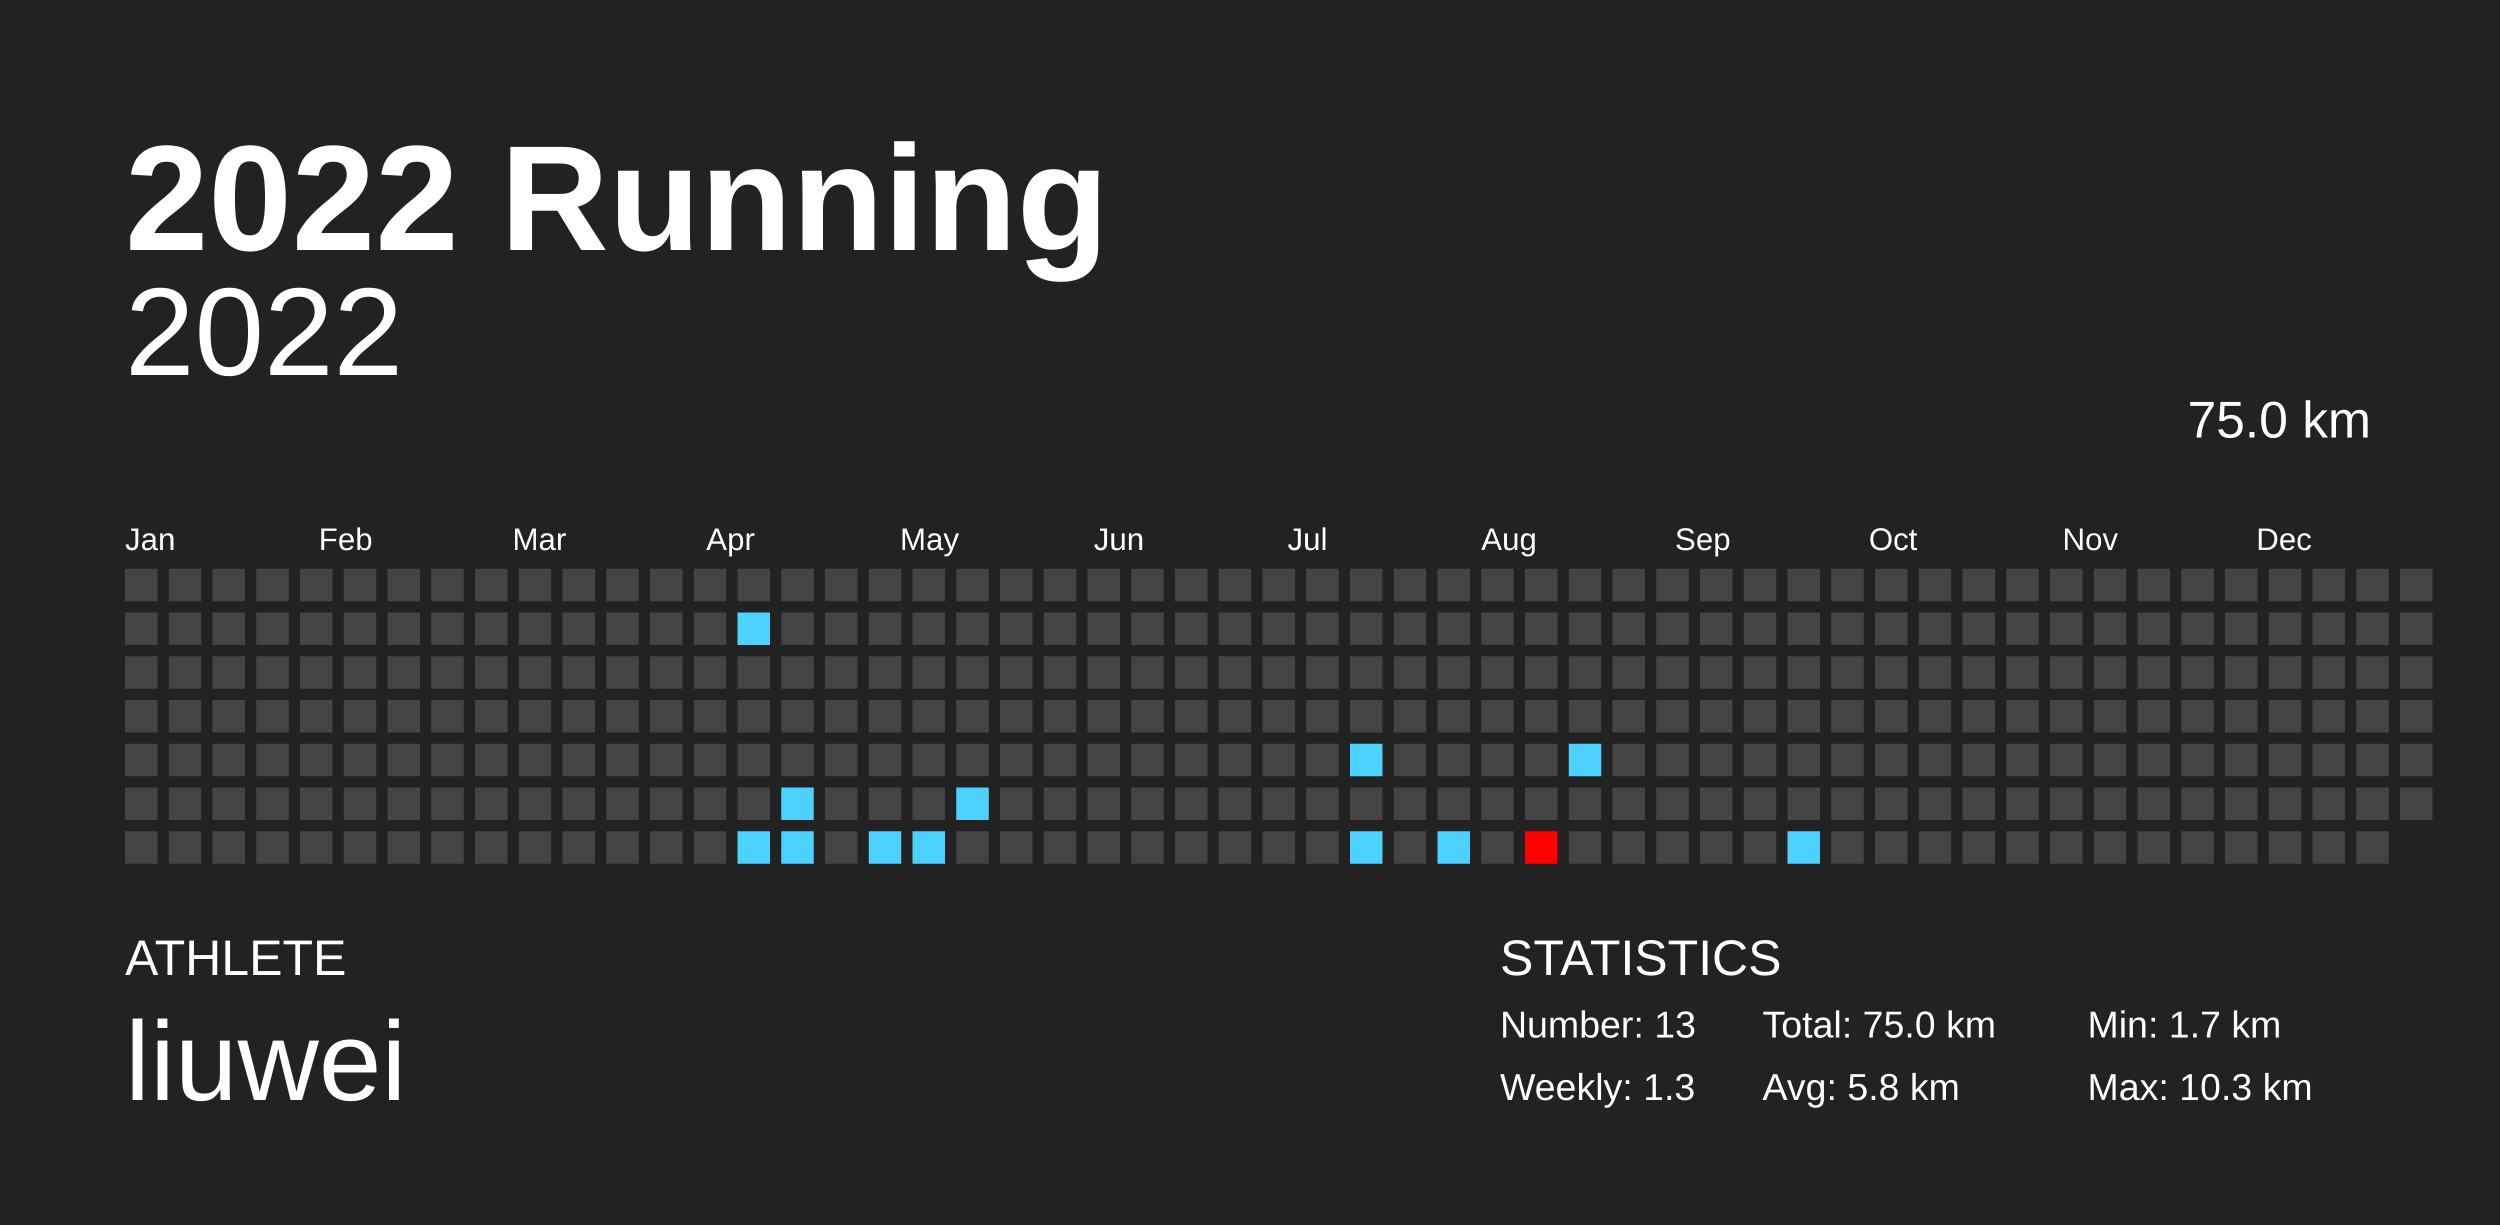
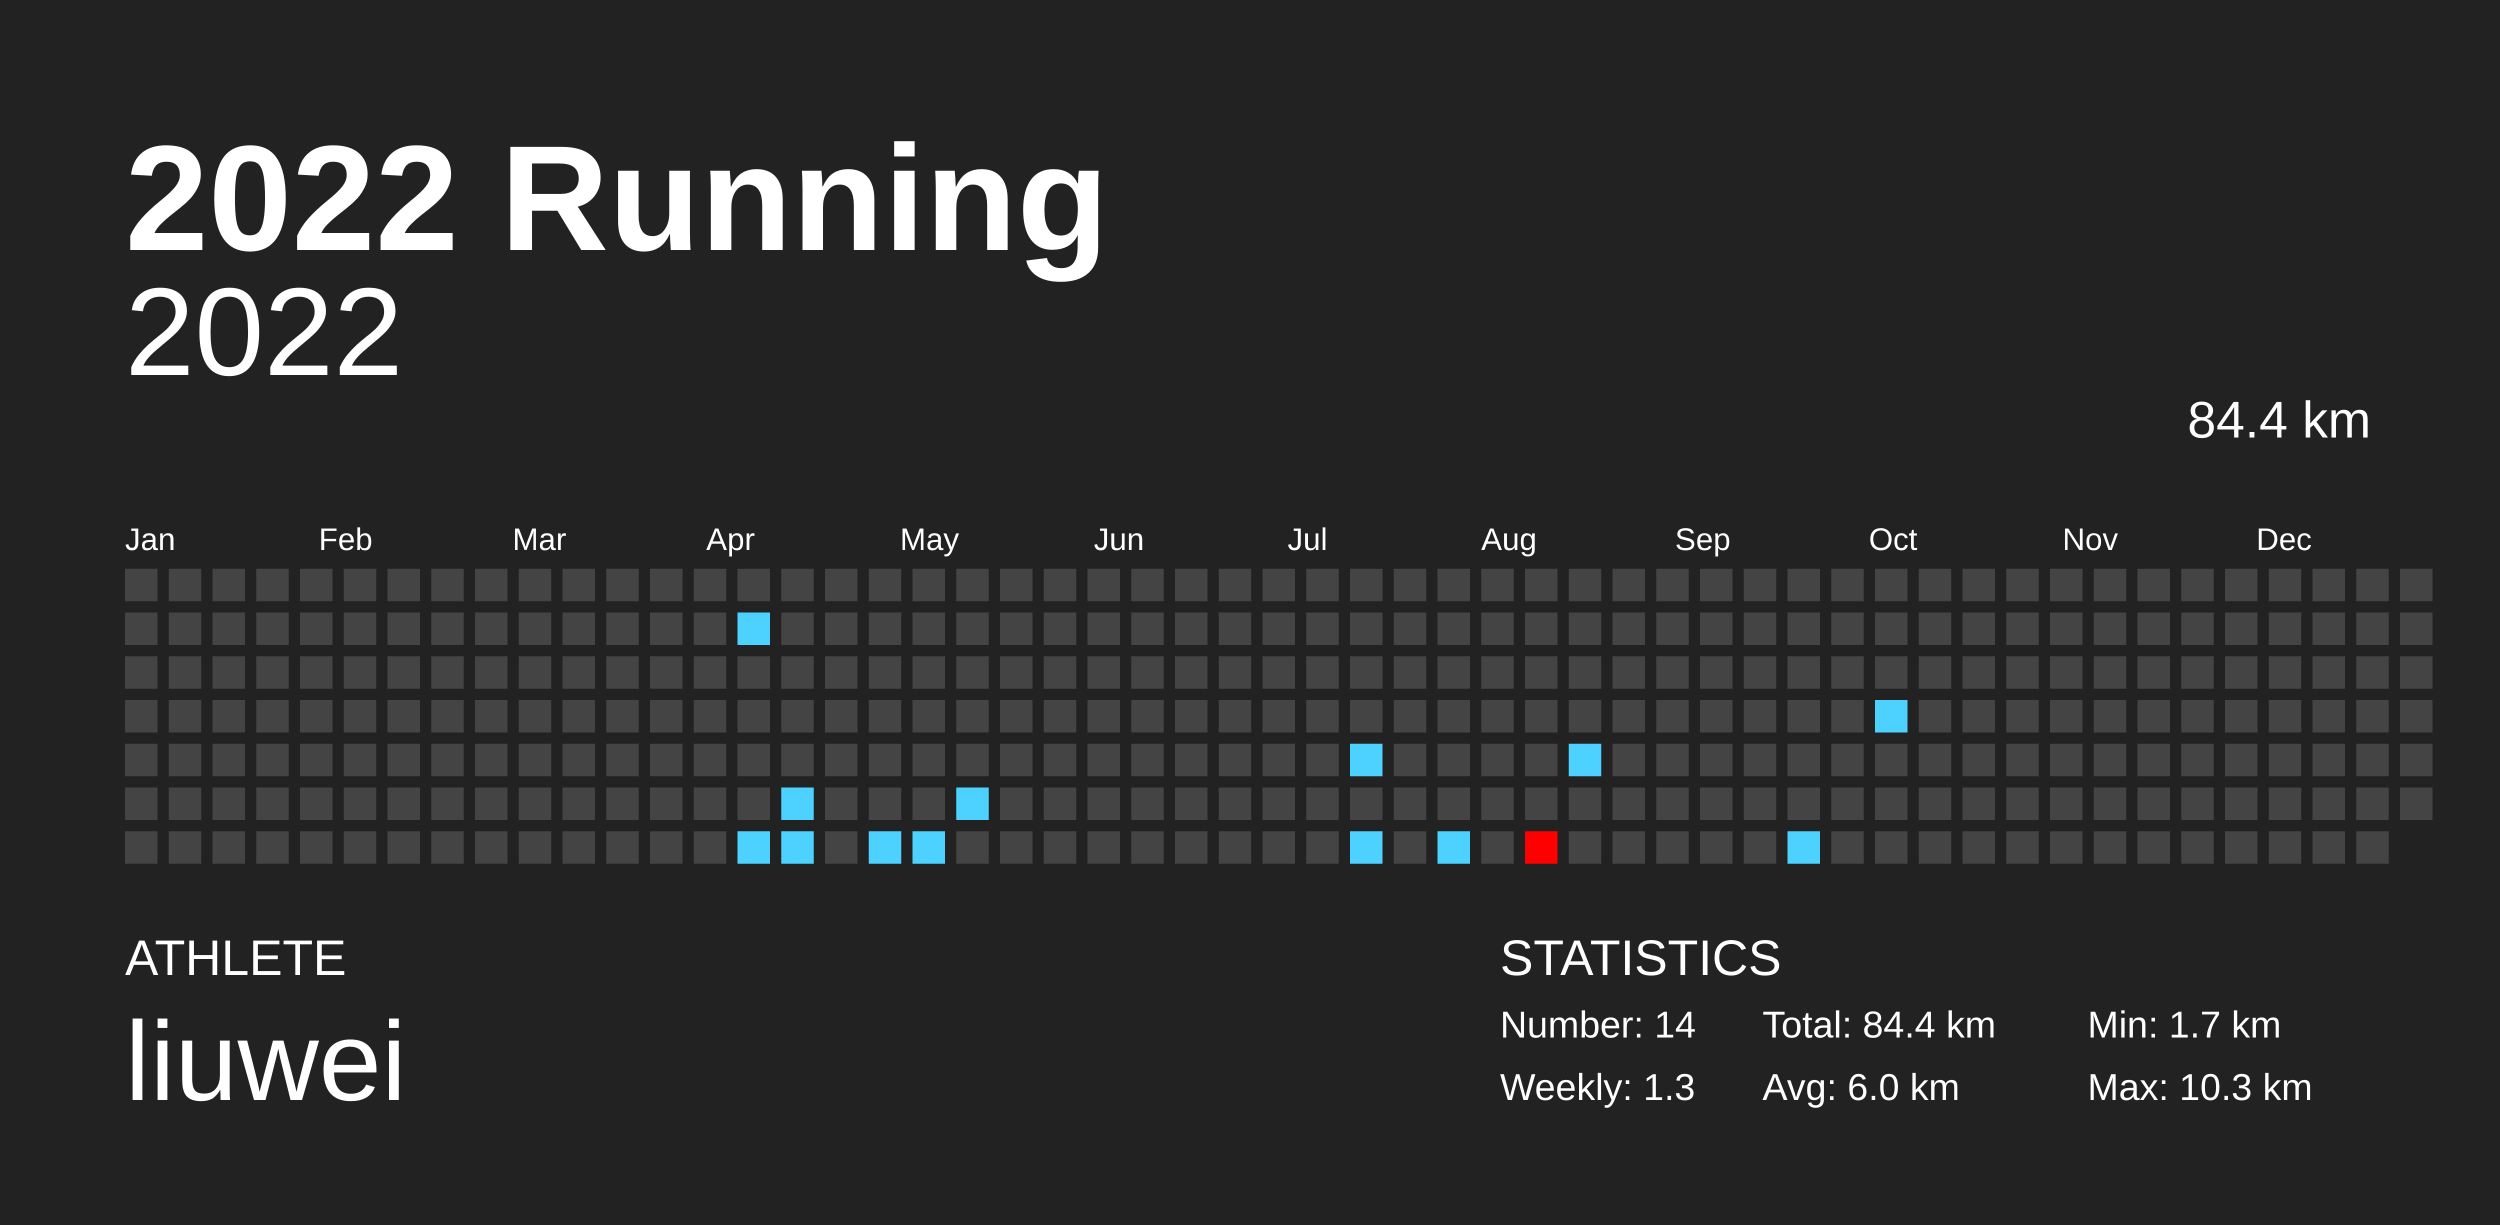
<svg xmlns="http://www.w3.org/2000/svg" baseProfile="full" height="98mm" version="1.1" viewBox="0,0,200,98" width="200mm">
  <defs />
  <rect fill="#222222" height="98" width="200" x="0" y="0" />
  <text fill="#FFFFFF" style="font-size:12px; font-family:Arial; font-weight:bold;" x="10" y="20">2022 Running</text>
  <text fill="#FFFFFF" style="font-size:4px; font-family:Arial" x="10" y="78">ATHLETE</text>
  <text fill="#FFFFFF" style="font-size:9px; font-family:Arial" x="10" y="88">liuwei</text>
  <text fill="#FFFFFF" style="font-size:4px; font-family:Arial" x="120" y="78">STATISTICS</text>
-   <text fill="#FFFFFF" style="font-size:3px; font-family:Arial" x="120" y="83">Number: 13</text>
+   <text fill="#FFFFFF" style="font-size:3px; font-family:Arial" x="120" y="83">Number: 14</text>
  <text fill="#FFFFFF" style="font-size:3px; font-family:Arial" x="120" y="88">Weekly: 1.3</text>
-   <text fill="#FFFFFF" style="font-size:3px; font-family:Arial" x="141" y="83">Total: 75.0 km</text>
-   <text fill="#FFFFFF" style="font-size:3px; font-family:Arial" x="141" y="88">Avg: 5.8 km</text>
+   <text fill="#FFFFFF" style="font-size:3px; font-family:Arial" x="141" y="83">Total: 84.4 km</text>
+   <text fill="#FFFFFF" style="font-size:3px; font-family:Arial" x="141" y="88">Avg: 6.0 km</text>
  <text fill="#FFFFFF" style="font-size:3px; font-family:Arial" x="167" y="83">Min: 1.7 km</text>
  <text fill="#FFFFFF" style="font-size:3px; font-family:Arial" x="167" y="88">Max: 10.3 km</text>
  <text alignment-baseline="hanging" fill="#FFFFFF" style="font-size:10.0px; font-family:Arial;" x="10" y="30">2022</text>
-   <text alignment-baseline="hanging" fill="#FFFFFF" style="font-size:4.125px; font-family:Arial;" x="175" y="35">75.0 km</text>
+   <text alignment-baseline="hanging" fill="#FFFFFF" style="font-size:4.125px; font-family:Arial;" x="175" y="35">84.4 km</text>
  <text fill="#FFFFFF" style="font-size:2.5px; font-family:Arial" x="10.0" y="44">Jan</text>
  <text fill="#FFFFFF" style="font-size:2.5px; font-family:Arial" x="25.5" y="44">Feb</text>
  <text fill="#FFFFFF" style="font-size:2.5px; font-family:Arial" x="41.0" y="44">Mar</text>
  <text fill="#FFFFFF" style="font-size:2.5px; font-family:Arial" x="56.5" y="44">Apr</text>
  <text fill="#FFFFFF" style="font-size:2.5px; font-family:Arial" x="72.0" y="44">May</text>
  <text fill="#FFFFFF" style="font-size:2.5px; font-family:Arial" x="87.5" y="44">Jun</text>
  <text fill="#FFFFFF" style="font-size:2.5px; font-family:Arial" x="103.0" y="44">Jul</text>
  <text fill="#FFFFFF" style="font-size:2.5px; font-family:Arial" x="118.5" y="44">Aug</text>
  <text fill="#FFFFFF" style="font-size:2.5px; font-family:Arial" x="134.0" y="44">Sep</text>
  <text fill="#FFFFFF" style="font-size:2.5px; font-family:Arial" x="149.5" y="44">Oct</text>
  <text fill="#FFFFFF" style="font-size:2.5px; font-family:Arial" x="165.0" y="44">Nov</text>
  <text fill="#FFFFFF" style="font-size:2.5px; font-family:Arial" x="180.5" y="44">Dec</text>
  <rect fill="#444444" height="2.6" width="2.6" x="10.0" y="45.5" />
  <rect fill="#444444" height="2.6" width="2.6" x="10.0" y="49.0" />
  <rect fill="#444444" height="2.6" width="2.6" x="10.0" y="52.5" />
  <rect fill="#444444" height="2.6" width="2.6" x="10.0" y="56.0" />
  <rect fill="#444444" height="2.6" width="2.6" x="10.0" y="59.5" />
  <rect fill="#444444" height="2.6" width="2.6" x="10.0" y="63.0" />
  <rect fill="#444444" height="2.6" width="2.6" x="10.0" y="66.5" />
  <rect fill="#444444" height="2.6" width="2.6" x="13.5" y="45.5" />
  <rect fill="#444444" height="2.6" width="2.6" x="13.5" y="49.0" />
  <rect fill="#444444" height="2.6" width="2.6" x="13.5" y="52.5" />
  <rect fill="#444444" height="2.6" width="2.6" x="13.5" y="56.0" />
  <rect fill="#444444" height="2.6" width="2.6" x="13.5" y="59.5" />
  <rect fill="#444444" height="2.6" width="2.6" x="13.5" y="63.0" />
  <rect fill="#444444" height="2.6" width="2.6" x="13.5" y="66.5" />
  <rect fill="#444444" height="2.6" width="2.6" x="17.0" y="45.5" />
  <rect fill="#444444" height="2.6" width="2.6" x="17.0" y="49.0" />
  <rect fill="#444444" height="2.6" width="2.6" x="17.0" y="52.5" />
  <rect fill="#444444" height="2.6" width="2.6" x="17.0" y="56.0" />
  <rect fill="#444444" height="2.6" width="2.6" x="17.0" y="59.5" />
  <rect fill="#444444" height="2.6" width="2.6" x="17.0" y="63.0" />
  <rect fill="#444444" height="2.6" width="2.6" x="17.0" y="66.5" />
  <rect fill="#444444" height="2.6" width="2.6" x="20.5" y="45.5" />
  <rect fill="#444444" height="2.6" width="2.6" x="20.5" y="49.0" />
  <rect fill="#444444" height="2.6" width="2.6" x="20.5" y="52.5" />
  <rect fill="#444444" height="2.6" width="2.6" x="20.5" y="56.0" />
  <rect fill="#444444" height="2.6" width="2.6" x="20.5" y="59.5" />
  <rect fill="#444444" height="2.6" width="2.6" x="20.5" y="63.0" />
  <rect fill="#444444" height="2.6" width="2.6" x="20.5" y="66.5" />
  <rect fill="#444444" height="2.6" width="2.6" x="24.0" y="45.5" />
  <rect fill="#444444" height="2.6" width="2.6" x="24.0" y="49.0" />
  <rect fill="#444444" height="2.6" width="2.6" x="24.0" y="52.5" />
  <rect fill="#444444" height="2.6" width="2.6" x="24.0" y="56.0" />
  <rect fill="#444444" height="2.6" width="2.6" x="24.0" y="59.5" />
  <rect fill="#444444" height="2.6" width="2.6" x="24.0" y="63.0" />
  <rect fill="#444444" height="2.6" width="2.6" x="24.0" y="66.5" />
  <rect fill="#444444" height="2.6" width="2.6" x="27.5" y="45.5" />
  <rect fill="#444444" height="2.6" width="2.6" x="27.5" y="49.0" />
  <rect fill="#444444" height="2.6" width="2.6" x="27.5" y="52.5" />
  <rect fill="#444444" height="2.6" width="2.6" x="27.5" y="56.0" />
  <rect fill="#444444" height="2.6" width="2.6" x="27.5" y="59.5" />
  <rect fill="#444444" height="2.6" width="2.6" x="27.5" y="63.0" />
  <rect fill="#444444" height="2.6" width="2.6" x="27.5" y="66.5" />
  <rect fill="#444444" height="2.6" width="2.6" x="31.0" y="45.5" />
  <rect fill="#444444" height="2.6" width="2.6" x="31.0" y="49.0" />
  <rect fill="#444444" height="2.6" width="2.6" x="31.0" y="52.5" />
  <rect fill="#444444" height="2.6" width="2.6" x="31.0" y="56.0" />
  <rect fill="#444444" height="2.6" width="2.6" x="31.0" y="59.5" />
  <rect fill="#444444" height="2.6" width="2.6" x="31.0" y="63.0" />
  <rect fill="#444444" height="2.6" width="2.6" x="31.0" y="66.5" />
  <rect fill="#444444" height="2.6" width="2.6" x="34.5" y="45.5" />
  <rect fill="#444444" height="2.6" width="2.6" x="34.5" y="49.0" />
  <rect fill="#444444" height="2.6" width="2.6" x="34.5" y="52.5" />
  <rect fill="#444444" height="2.6" width="2.6" x="34.5" y="56.0" />
  <rect fill="#444444" height="2.6" width="2.6" x="34.5" y="59.5" />
  <rect fill="#444444" height="2.6" width="2.6" x="34.5" y="63.0" />
  <rect fill="#444444" height="2.6" width="2.6" x="34.5" y="66.5" />
  <rect fill="#444444" height="2.6" width="2.6" x="38.0" y="45.5" />
  <rect fill="#444444" height="2.6" width="2.6" x="38.0" y="49.0" />
  <rect fill="#444444" height="2.6" width="2.6" x="38.0" y="52.5" />
  <rect fill="#444444" height="2.6" width="2.6" x="38.0" y="56.0" />
  <rect fill="#444444" height="2.6" width="2.6" x="38.0" y="59.5" />
  <rect fill="#444444" height="2.6" width="2.6" x="38.0" y="63.0" />
  <rect fill="#444444" height="2.6" width="2.6" x="38.0" y="66.5" />
  <rect fill="#444444" height="2.6" width="2.6" x="41.5" y="45.5" />
  <rect fill="#444444" height="2.6" width="2.6" x="41.5" y="49.0" />
  <rect fill="#444444" height="2.6" width="2.6" x="41.5" y="52.5" />
  <rect fill="#444444" height="2.6" width="2.6" x="41.5" y="56.0" />
  <rect fill="#444444" height="2.6" width="2.6" x="41.5" y="59.5" />
  <rect fill="#444444" height="2.6" width="2.6" x="41.5" y="63.0" />
  <rect fill="#444444" height="2.6" width="2.6" x="41.5" y="66.5" />
  <rect fill="#444444" height="2.6" width="2.6" x="45.0" y="45.5" />
  <rect fill="#444444" height="2.6" width="2.6" x="45.0" y="49.0" />
  <rect fill="#444444" height="2.6" width="2.6" x="45.0" y="52.5" />
  <rect fill="#444444" height="2.6" width="2.6" x="45.0" y="56.0" />
  <rect fill="#444444" height="2.6" width="2.6" x="45.0" y="59.5" />
  <rect fill="#444444" height="2.6" width="2.6" x="45.0" y="63.0" />
  <rect fill="#444444" height="2.6" width="2.6" x="45.0" y="66.5" />
  <rect fill="#444444" height="2.6" width="2.6" x="48.5" y="45.5" />
  <rect fill="#444444" height="2.6" width="2.6" x="48.5" y="49.0" />
  <rect fill="#444444" height="2.6" width="2.6" x="48.5" y="52.5" />
  <rect fill="#444444" height="2.6" width="2.6" x="48.5" y="56.0" />
  <rect fill="#444444" height="2.6" width="2.6" x="48.5" y="59.5" />
  <rect fill="#444444" height="2.6" width="2.6" x="48.5" y="63.0" />
  <rect fill="#444444" height="2.6" width="2.6" x="48.5" y="66.5" />
  <rect fill="#444444" height="2.6" width="2.6" x="52.0" y="45.5" />
  <rect fill="#444444" height="2.6" width="2.6" x="52.0" y="49.0" />
  <rect fill="#444444" height="2.6" width="2.6" x="52.0" y="52.5" />
  <rect fill="#444444" height="2.6" width="2.6" x="52.0" y="56.0" />
  <rect fill="#444444" height="2.6" width="2.6" x="52.0" y="59.5" />
  <rect fill="#444444" height="2.6" width="2.6" x="52.0" y="63.0" />
  <rect fill="#444444" height="2.6" width="2.6" x="52.0" y="66.5" />
  <rect fill="#444444" height="2.6" width="2.6" x="55.5" y="45.5" />
  <rect fill="#444444" height="2.6" width="2.6" x="55.5" y="49.0" />
  <rect fill="#444444" height="2.6" width="2.6" x="55.5" y="52.5" />
  <rect fill="#444444" height="2.6" width="2.6" x="55.5" y="56.0" />
  <rect fill="#444444" height="2.6" width="2.6" x="55.5" y="59.5" />
  <rect fill="#444444" height="2.6" width="2.6" x="55.5" y="63.0" />
  <rect fill="#444444" height="2.6" width="2.6" x="55.5" y="66.5" />
  <rect fill="#444444" height="2.6" width="2.6" x="59.0" y="45.5" />
  <rect fill="#4dd2ff" height="2.6" width="2.6" x="59.0" y="49.0" />
  <rect fill="#444444" height="2.6" width="2.6" x="59.0" y="52.5" />
  <rect fill="#444444" height="2.6" width="2.6" x="59.0" y="56.0" />
  <rect fill="#444444" height="2.6" width="2.6" x="59.0" y="59.5" />
  <rect fill="#444444" height="2.6" width="2.6" x="59.0" y="63.0" />
  <rect fill="#4dd2ff" height="2.6" width="2.6" x="59.0" y="66.5" />
  <rect fill="#444444" height="2.6" width="2.6" x="62.5" y="45.5" />
  <rect fill="#444444" height="2.6" width="2.6" x="62.5" y="49.0" />
  <rect fill="#444444" height="2.6" width="2.6" x="62.5" y="52.5" />
  <rect fill="#444444" height="2.6" width="2.6" x="62.5" y="56.0" />
  <rect fill="#444444" height="2.6" width="2.6" x="62.5" y="59.5" />
  <rect fill="#4dd2ff" height="2.6" width="2.6" x="62.5" y="63.0" />
  <rect fill="#4dd2ff" height="2.6" width="2.6" x="62.5" y="66.5" />
  <rect fill="#444444" height="2.6" width="2.6" x="66.0" y="45.5" />
  <rect fill="#444444" height="2.6" width="2.6" x="66.0" y="49.0" />
  <rect fill="#444444" height="2.6" width="2.6" x="66.0" y="52.5" />
  <rect fill="#444444" height="2.6" width="2.6" x="66.0" y="56.0" />
  <rect fill="#444444" height="2.6" width="2.6" x="66.0" y="59.5" />
  <rect fill="#444444" height="2.6" width="2.6" x="66.0" y="63.0" />
  <rect fill="#444444" height="2.6" width="2.6" x="66.0" y="66.5" />
  <rect fill="#444444" height="2.6" width="2.6" x="69.5" y="45.5" />
  <rect fill="#444444" height="2.6" width="2.6" x="69.5" y="49.0" />
  <rect fill="#444444" height="2.6" width="2.6" x="69.5" y="52.5" />
  <rect fill="#444444" height="2.6" width="2.6" x="69.5" y="56.0" />
  <rect fill="#444444" height="2.6" width="2.6" x="69.5" y="59.5" />
  <rect fill="#444444" height="2.6" width="2.6" x="69.5" y="63.0" />
  <rect fill="#4dd2ff" height="2.6" width="2.6" x="69.5" y="66.5" />
  <rect fill="#444444" height="2.6" width="2.6" x="73.0" y="45.5" />
  <rect fill="#444444" height="2.6" width="2.6" x="73.0" y="49.0" />
  <rect fill="#444444" height="2.6" width="2.6" x="73.0" y="52.5" />
  <rect fill="#444444" height="2.6" width="2.6" x="73.0" y="56.0" />
  <rect fill="#444444" height="2.6" width="2.6" x="73.0" y="59.5" />
  <rect fill="#444444" height="2.6" width="2.6" x="73.0" y="63.0" />
  <rect fill="#4dd2ff" height="2.6" width="2.6" x="73.0" y="66.5" />
  <rect fill="#444444" height="2.6" width="2.6" x="76.5" y="45.5" />
  <rect fill="#444444" height="2.6" width="2.6" x="76.5" y="49.0" />
  <rect fill="#444444" height="2.6" width="2.6" x="76.5" y="52.5" />
  <rect fill="#444444" height="2.6" width="2.6" x="76.5" y="56.0" />
  <rect fill="#444444" height="2.6" width="2.6" x="76.5" y="59.5" />
  <rect fill="#4dd2ff" height="2.6" width="2.6" x="76.5" y="63.0" />
  <rect fill="#444444" height="2.6" width="2.6" x="76.5" y="66.5" />
  <rect fill="#444444" height="2.6" width="2.6" x="80.0" y="45.5" />
  <rect fill="#444444" height="2.6" width="2.6" x="80.0" y="49.0" />
  <rect fill="#444444" height="2.6" width="2.6" x="80.0" y="52.5" />
  <rect fill="#444444" height="2.6" width="2.6" x="80.0" y="56.0" />
  <rect fill="#444444" height="2.6" width="2.6" x="80.0" y="59.5" />
  <rect fill="#444444" height="2.6" width="2.6" x="80.0" y="63.0" />
  <rect fill="#444444" height="2.6" width="2.6" x="80.0" y="66.5" />
  <rect fill="#444444" height="2.6" width="2.6" x="83.5" y="45.5" />
  <rect fill="#444444" height="2.6" width="2.6" x="83.5" y="49.0" />
  <rect fill="#444444" height="2.6" width="2.6" x="83.5" y="52.5" />
  <rect fill="#444444" height="2.6" width="2.6" x="83.5" y="56.0" />
  <rect fill="#444444" height="2.6" width="2.6" x="83.5" y="59.5" />
  <rect fill="#444444" height="2.6" width="2.6" x="83.5" y="63.0" />
  <rect fill="#444444" height="2.6" width="2.6" x="83.5" y="66.5" />
  <rect fill="#444444" height="2.6" width="2.6" x="87.0" y="45.5" />
  <rect fill="#444444" height="2.6" width="2.6" x="87.0" y="49.0" />
  <rect fill="#444444" height="2.6" width="2.6" x="87.0" y="52.5" />
  <rect fill="#444444" height="2.6" width="2.6" x="87.0" y="56.0" />
  <rect fill="#444444" height="2.6" width="2.6" x="87.0" y="59.5" />
  <rect fill="#444444" height="2.6" width="2.6" x="87.0" y="63.0" />
  <rect fill="#444444" height="2.6" width="2.6" x="87.0" y="66.5" />
  <rect fill="#444444" height="2.6" width="2.6" x="90.5" y="45.5" />
  <rect fill="#444444" height="2.6" width="2.6" x="90.5" y="49.0" />
  <rect fill="#444444" height="2.6" width="2.6" x="90.5" y="52.5" />
  <rect fill="#444444" height="2.6" width="2.6" x="90.5" y="56.0" />
  <rect fill="#444444" height="2.6" width="2.6" x="90.5" y="59.5" />
  <rect fill="#444444" height="2.6" width="2.6" x="90.5" y="63.0" />
  <rect fill="#444444" height="2.6" width="2.6" x="90.5" y="66.5" />
  <rect fill="#444444" height="2.6" width="2.6" x="94.0" y="45.5" />
  <rect fill="#444444" height="2.6" width="2.6" x="94.0" y="49.0" />
  <rect fill="#444444" height="2.6" width="2.6" x="94.0" y="52.5" />
  <rect fill="#444444" height="2.6" width="2.6" x="94.0" y="56.0" />
  <rect fill="#444444" height="2.6" width="2.6" x="94.0" y="59.5" />
  <rect fill="#444444" height="2.6" width="2.6" x="94.0" y="63.0" />
  <rect fill="#444444" height="2.6" width="2.6" x="94.0" y="66.5" />
  <rect fill="#444444" height="2.6" width="2.6" x="97.5" y="45.5" />
  <rect fill="#444444" height="2.6" width="2.6" x="97.5" y="49.0" />
  <rect fill="#444444" height="2.6" width="2.6" x="97.5" y="52.5" />
  <rect fill="#444444" height="2.6" width="2.6" x="97.5" y="56.0" />
  <rect fill="#444444" height="2.6" width="2.6" x="97.5" y="59.5" />
  <rect fill="#444444" height="2.6" width="2.6" x="97.5" y="63.0" />
  <rect fill="#444444" height="2.6" width="2.6" x="97.5" y="66.5" />
  <rect fill="#444444" height="2.6" width="2.6" x="101.0" y="45.5" />
  <rect fill="#444444" height="2.6" width="2.6" x="101.0" y="49.0" />
  <rect fill="#444444" height="2.6" width="2.6" x="101.0" y="52.5" />
  <rect fill="#444444" height="2.6" width="2.6" x="101.0" y="56.0" />
  <rect fill="#444444" height="2.6" width="2.6" x="101.0" y="59.5" />
  <rect fill="#444444" height="2.6" width="2.6" x="101.0" y="63.0" />
  <rect fill="#444444" height="2.6" width="2.6" x="101.0" y="66.5" />
  <rect fill="#444444" height="2.6" width="2.6" x="104.5" y="45.5" />
  <rect fill="#444444" height="2.6" width="2.6" x="104.5" y="49.0" />
  <rect fill="#444444" height="2.6" width="2.6" x="104.5" y="52.5" />
  <rect fill="#444444" height="2.6" width="2.6" x="104.5" y="56.0" />
  <rect fill="#444444" height="2.6" width="2.6" x="104.5" y="59.5" />
  <rect fill="#444444" height="2.6" width="2.6" x="104.5" y="63.0" />
  <rect fill="#444444" height="2.6" width="2.6" x="104.5" y="66.5" />
  <rect fill="#444444" height="2.6" width="2.6" x="108.0" y="45.5" />
  <rect fill="#444444" height="2.6" width="2.6" x="108.0" y="49.0" />
  <rect fill="#444444" height="2.6" width="2.6" x="108.0" y="52.5" />
  <rect fill="#444444" height="2.6" width="2.6" x="108.0" y="56.0" />
  <rect fill="#4dd2ff" height="2.6" width="2.6" x="108.0" y="59.5" />
  <rect fill="#444444" height="2.6" width="2.6" x="108.0" y="63.0" />
  <rect fill="#4dd2ff" height="2.6" width="2.6" x="108.0" y="66.5" />
  <rect fill="#444444" height="2.6" width="2.6" x="111.5" y="45.5" />
  <rect fill="#444444" height="2.6" width="2.6" x="111.5" y="49.0" />
  <rect fill="#444444" height="2.6" width="2.6" x="111.5" y="52.5" />
  <rect fill="#444444" height="2.6" width="2.6" x="111.5" y="56.0" />
  <rect fill="#444444" height="2.6" width="2.6" x="111.5" y="59.5" />
  <rect fill="#444444" height="2.6" width="2.6" x="111.5" y="63.0" />
  <rect fill="#444444" height="2.6" width="2.6" x="111.5" y="66.5" />
  <rect fill="#444444" height="2.6" width="2.6" x="115.0" y="45.5" />
  <rect fill="#444444" height="2.6" width="2.6" x="115.0" y="49.0" />
  <rect fill="#444444" height="2.6" width="2.6" x="115.0" y="52.5" />
  <rect fill="#444444" height="2.6" width="2.6" x="115.0" y="56.0" />
  <rect fill="#444444" height="2.6" width="2.6" x="115.0" y="59.5" />
  <rect fill="#444444" height="2.6" width="2.6" x="115.0" y="63.0" />
  <rect fill="#4dd2ff" height="2.6" width="2.6" x="115.0" y="66.5" />
  <rect fill="#444444" height="2.6" width="2.6" x="118.5" y="45.5" />
  <rect fill="#444444" height="2.6" width="2.6" x="118.5" y="49.0" />
  <rect fill="#444444" height="2.6" width="2.6" x="118.5" y="52.5" />
  <rect fill="#444444" height="2.6" width="2.6" x="118.5" y="56.0" />
  <rect fill="#444444" height="2.6" width="2.6" x="118.5" y="59.5" />
  <rect fill="#444444" height="2.6" width="2.6" x="118.5" y="63.0" />
  <rect fill="#444444" height="2.6" width="2.6" x="118.5" y="66.5" />
  <rect fill="#444444" height="2.6" width="2.6" x="122.0" y="45.5" />
  <rect fill="#444444" height="2.6" width="2.6" x="122.0" y="49.0" />
  <rect fill="#444444" height="2.6" width="2.6" x="122.0" y="52.5" />
  <rect fill="#444444" height="2.6" width="2.6" x="122.0" y="56.0" />
  <rect fill="#444444" height="2.6" width="2.6" x="122.0" y="59.5" />
  <rect fill="#444444" height="2.6" width="2.6" x="122.0" y="63.0" />
  <rect fill="#ff0000" height="2.6" width="2.6" x="122.0" y="66.5" />
  <rect fill="#444444" height="2.6" width="2.6" x="125.5" y="45.5" />
  <rect fill="#444444" height="2.6" width="2.6" x="125.5" y="49.0" />
  <rect fill="#444444" height="2.6" width="2.6" x="125.5" y="52.5" />
  <rect fill="#444444" height="2.6" width="2.6" x="125.5" y="56.0" />
  <rect fill="#4dd2ff" height="2.6" width="2.6" x="125.5" y="59.5" />
  <rect fill="#444444" height="2.6" width="2.6" x="125.5" y="63.0" />
  <rect fill="#444444" height="2.6" width="2.6" x="125.5" y="66.5" />
  <rect fill="#444444" height="2.6" width="2.6" x="129.0" y="45.5" />
  <rect fill="#444444" height="2.6" width="2.6" x="129.0" y="49.0" />
  <rect fill="#444444" height="2.6" width="2.6" x="129.0" y="52.5" />
  <rect fill="#444444" height="2.6" width="2.6" x="129.0" y="56.0" />
  <rect fill="#444444" height="2.6" width="2.6" x="129.0" y="59.5" />
  <rect fill="#444444" height="2.6" width="2.6" x="129.0" y="63.0" />
  <rect fill="#444444" height="2.6" width="2.6" x="129.0" y="66.5" />
  <rect fill="#444444" height="2.6" width="2.6" x="132.5" y="45.5" />
  <rect fill="#444444" height="2.6" width="2.6" x="132.5" y="49.0" />
  <rect fill="#444444" height="2.6" width="2.6" x="132.5" y="52.5" />
  <rect fill="#444444" height="2.6" width="2.6" x="132.5" y="56.0" />
  <rect fill="#444444" height="2.6" width="2.6" x="132.5" y="59.5" />
  <rect fill="#444444" height="2.6" width="2.6" x="132.5" y="63.0" />
  <rect fill="#444444" height="2.6" width="2.6" x="132.5" y="66.5" />
  <rect fill="#444444" height="2.6" width="2.6" x="136.0" y="45.5" />
  <rect fill="#444444" height="2.6" width="2.6" x="136.0" y="49.0" />
  <rect fill="#444444" height="2.6" width="2.6" x="136.0" y="52.5" />
  <rect fill="#444444" height="2.6" width="2.6" x="136.0" y="56.0" />
  <rect fill="#444444" height="2.6" width="2.6" x="136.0" y="59.5" />
  <rect fill="#444444" height="2.6" width="2.6" x="136.0" y="63.0" />
  <rect fill="#444444" height="2.6" width="2.6" x="136.0" y="66.5" />
  <rect fill="#444444" height="2.6" width="2.6" x="139.5" y="45.5" />
  <rect fill="#444444" height="2.6" width="2.6" x="139.5" y="49.0" />
  <rect fill="#444444" height="2.6" width="2.6" x="139.5" y="52.5" />
  <rect fill="#444444" height="2.6" width="2.6" x="139.5" y="56.0" />
  <rect fill="#444444" height="2.6" width="2.6" x="139.5" y="59.5" />
  <rect fill="#444444" height="2.6" width="2.6" x="139.5" y="63.0" />
  <rect fill="#444444" height="2.6" width="2.6" x="139.5" y="66.5" />
  <rect fill="#444444" height="2.6" width="2.6" x="143.0" y="45.5" />
  <rect fill="#444444" height="2.6" width="2.6" x="143.0" y="49.0" />
  <rect fill="#444444" height="2.6" width="2.6" x="143.0" y="52.5" />
  <rect fill="#444444" height="2.6" width="2.6" x="143.0" y="56.0" />
  <rect fill="#444444" height="2.6" width="2.6" x="143.0" y="59.5" />
  <rect fill="#444444" height="2.6" width="2.6" x="143.0" y="63.0" />
  <rect fill="#4dd2ff" height="2.6" width="2.6" x="143.0" y="66.5" />
  <rect fill="#444444" height="2.6" width="2.6" x="146.5" y="45.5" />
  <rect fill="#444444" height="2.6" width="2.6" x="146.5" y="49.0" />
  <rect fill="#444444" height="2.6" width="2.6" x="146.5" y="52.5" />
  <rect fill="#444444" height="2.6" width="2.6" x="146.5" y="56.0" />
  <rect fill="#444444" height="2.6" width="2.6" x="146.5" y="59.5" />
  <rect fill="#444444" height="2.6" width="2.6" x="146.5" y="63.0" />
  <rect fill="#444444" height="2.6" width="2.6" x="146.5" y="66.5" />
  <rect fill="#444444" height="2.6" width="2.6" x="150.0" y="45.5" />
  <rect fill="#444444" height="2.6" width="2.6" x="150.0" y="49.0" />
  <rect fill="#444444" height="2.6" width="2.6" x="150.0" y="52.5" />
-   <rect fill="#444444" height="2.6" width="2.6" x="150.0" y="56.0" />
+   <rect fill="#4dd2ff" height="2.6" width="2.6" x="150.0" y="56.0" />
  <rect fill="#444444" height="2.6" width="2.6" x="150.0" y="59.5" />
  <rect fill="#444444" height="2.6" width="2.6" x="150.0" y="63.0" />
  <rect fill="#444444" height="2.6" width="2.6" x="150.0" y="66.5" />
  <rect fill="#444444" height="2.6" width="2.6" x="153.5" y="45.5" />
  <rect fill="#444444" height="2.6" width="2.6" x="153.5" y="49.0" />
  <rect fill="#444444" height="2.6" width="2.6" x="153.5" y="52.5" />
  <rect fill="#444444" height="2.6" width="2.6" x="153.5" y="56.0" />
  <rect fill="#444444" height="2.6" width="2.6" x="153.5" y="59.5" />
  <rect fill="#444444" height="2.6" width="2.6" x="153.5" y="63.0" />
  <rect fill="#444444" height="2.6" width="2.6" x="153.5" y="66.5" />
  <rect fill="#444444" height="2.6" width="2.6" x="157.0" y="45.5" />
  <rect fill="#444444" height="2.6" width="2.6" x="157.0" y="49.0" />
  <rect fill="#444444" height="2.6" width="2.6" x="157.0" y="52.5" />
  <rect fill="#444444" height="2.6" width="2.6" x="157.0" y="56.0" />
  <rect fill="#444444" height="2.6" width="2.6" x="157.0" y="59.5" />
  <rect fill="#444444" height="2.6" width="2.6" x="157.0" y="63.0" />
  <rect fill="#444444" height="2.6" width="2.6" x="157.0" y="66.5" />
  <rect fill="#444444" height="2.6" width="2.6" x="160.5" y="45.5" />
  <rect fill="#444444" height="2.6" width="2.6" x="160.5" y="49.0" />
  <rect fill="#444444" height="2.6" width="2.6" x="160.5" y="52.5" />
  <rect fill="#444444" height="2.6" width="2.6" x="160.5" y="56.0" />
  <rect fill="#444444" height="2.6" width="2.6" x="160.5" y="59.5" />
  <rect fill="#444444" height="2.6" width="2.6" x="160.5" y="63.0" />
  <rect fill="#444444" height="2.6" width="2.6" x="160.5" y="66.5" />
  <rect fill="#444444" height="2.6" width="2.6" x="164.0" y="45.5" />
  <rect fill="#444444" height="2.6" width="2.6" x="164.0" y="49.0" />
  <rect fill="#444444" height="2.6" width="2.6" x="164.0" y="52.5" />
  <rect fill="#444444" height="2.6" width="2.6" x="164.0" y="56.0" />
  <rect fill="#444444" height="2.6" width="2.6" x="164.0" y="59.5" />
  <rect fill="#444444" height="2.6" width="2.6" x="164.0" y="63.0" />
  <rect fill="#444444" height="2.6" width="2.6" x="164.0" y="66.5" />
  <rect fill="#444444" height="2.6" width="2.6" x="167.5" y="45.5" />
  <rect fill="#444444" height="2.6" width="2.6" x="167.5" y="49.0" />
  <rect fill="#444444" height="2.6" width="2.6" x="167.5" y="52.5" />
  <rect fill="#444444" height="2.6" width="2.6" x="167.5" y="56.0" />
  <rect fill="#444444" height="2.6" width="2.6" x="167.5" y="59.5" />
  <rect fill="#444444" height="2.6" width="2.6" x="167.5" y="63.0" />
  <rect fill="#444444" height="2.6" width="2.6" x="167.5" y="66.5" />
  <rect fill="#444444" height="2.6" width="2.6" x="171.0" y="45.5" />
  <rect fill="#444444" height="2.6" width="2.6" x="171.0" y="49.0" />
  <rect fill="#444444" height="2.6" width="2.6" x="171.0" y="52.5" />
  <rect fill="#444444" height="2.6" width="2.6" x="171.0" y="56.0" />
  <rect fill="#444444" height="2.6" width="2.6" x="171.0" y="59.5" />
  <rect fill="#444444" height="2.6" width="2.6" x="171.0" y="63.0" />
  <rect fill="#444444" height="2.6" width="2.6" x="171.0" y="66.5" />
  <rect fill="#444444" height="2.6" width="2.6" x="174.5" y="45.5" />
  <rect fill="#444444" height="2.6" width="2.6" x="174.5" y="49.0" />
  <rect fill="#444444" height="2.6" width="2.6" x="174.5" y="52.5" />
  <rect fill="#444444" height="2.6" width="2.6" x="174.5" y="56.0" />
  <rect fill="#444444" height="2.6" width="2.6" x="174.5" y="59.5" />
  <rect fill="#444444" height="2.6" width="2.6" x="174.5" y="63.0" />
  <rect fill="#444444" height="2.6" width="2.6" x="174.5" y="66.5" />
  <rect fill="#444444" height="2.6" width="2.6" x="178.0" y="45.5" />
  <rect fill="#444444" height="2.6" width="2.6" x="178.0" y="49.0" />
  <rect fill="#444444" height="2.6" width="2.6" x="178.0" y="52.5" />
  <rect fill="#444444" height="2.6" width="2.6" x="178.0" y="56.0" />
  <rect fill="#444444" height="2.6" width="2.6" x="178.0" y="59.5" />
  <rect fill="#444444" height="2.6" width="2.6" x="178.0" y="63.0" />
  <rect fill="#444444" height="2.6" width="2.6" x="178.0" y="66.5" />
  <rect fill="#444444" height="2.6" width="2.6" x="181.5" y="45.5" />
  <rect fill="#444444" height="2.6" width="2.6" x="181.5" y="49.0" />
  <rect fill="#444444" height="2.6" width="2.6" x="181.5" y="52.5" />
  <rect fill="#444444" height="2.6" width="2.6" x="181.5" y="56.0" />
  <rect fill="#444444" height="2.6" width="2.6" x="181.5" y="59.5" />
  <rect fill="#444444" height="2.6" width="2.6" x="181.5" y="63.0" />
  <rect fill="#444444" height="2.6" width="2.6" x="181.5" y="66.5" />
  <rect fill="#444444" height="2.6" width="2.6" x="185.0" y="45.5" />
  <rect fill="#444444" height="2.6" width="2.6" x="185.0" y="49.0" />
  <rect fill="#444444" height="2.6" width="2.6" x="185.0" y="52.5" />
  <rect fill="#444444" height="2.6" width="2.6" x="185.0" y="56.0" />
  <rect fill="#444444" height="2.6" width="2.6" x="185.0" y="59.5" />
  <rect fill="#444444" height="2.6" width="2.6" x="185.0" y="63.0" />
  <rect fill="#444444" height="2.6" width="2.6" x="185.0" y="66.5" />
  <rect fill="#444444" height="2.6" width="2.6" x="188.5" y="45.5" />
  <rect fill="#444444" height="2.6" width="2.6" x="188.5" y="49.0" />
  <rect fill="#444444" height="2.6" width="2.6" x="188.5" y="52.5" />
  <rect fill="#444444" height="2.6" width="2.6" x="188.5" y="56.0" />
  <rect fill="#444444" height="2.6" width="2.6" x="188.5" y="59.5" />
  <rect fill="#444444" height="2.6" width="2.6" x="188.5" y="63.0" />
  <rect fill="#444444" height="2.6" width="2.6" x="188.5" y="66.5" />
  <rect fill="#444444" height="2.6" width="2.6" x="192.0" y="45.5" />
  <rect fill="#444444" height="2.6" width="2.6" x="192.0" y="49.0" />
  <rect fill="#444444" height="2.6" width="2.6" x="192.0" y="52.5" />
  <rect fill="#444444" height="2.6" width="2.6" x="192.0" y="56.0" />
  <rect fill="#444444" height="2.6" width="2.6" x="192.0" y="59.5" />
  <rect fill="#444444" height="2.6" width="2.6" x="192.0" y="63.0" />
</svg>
